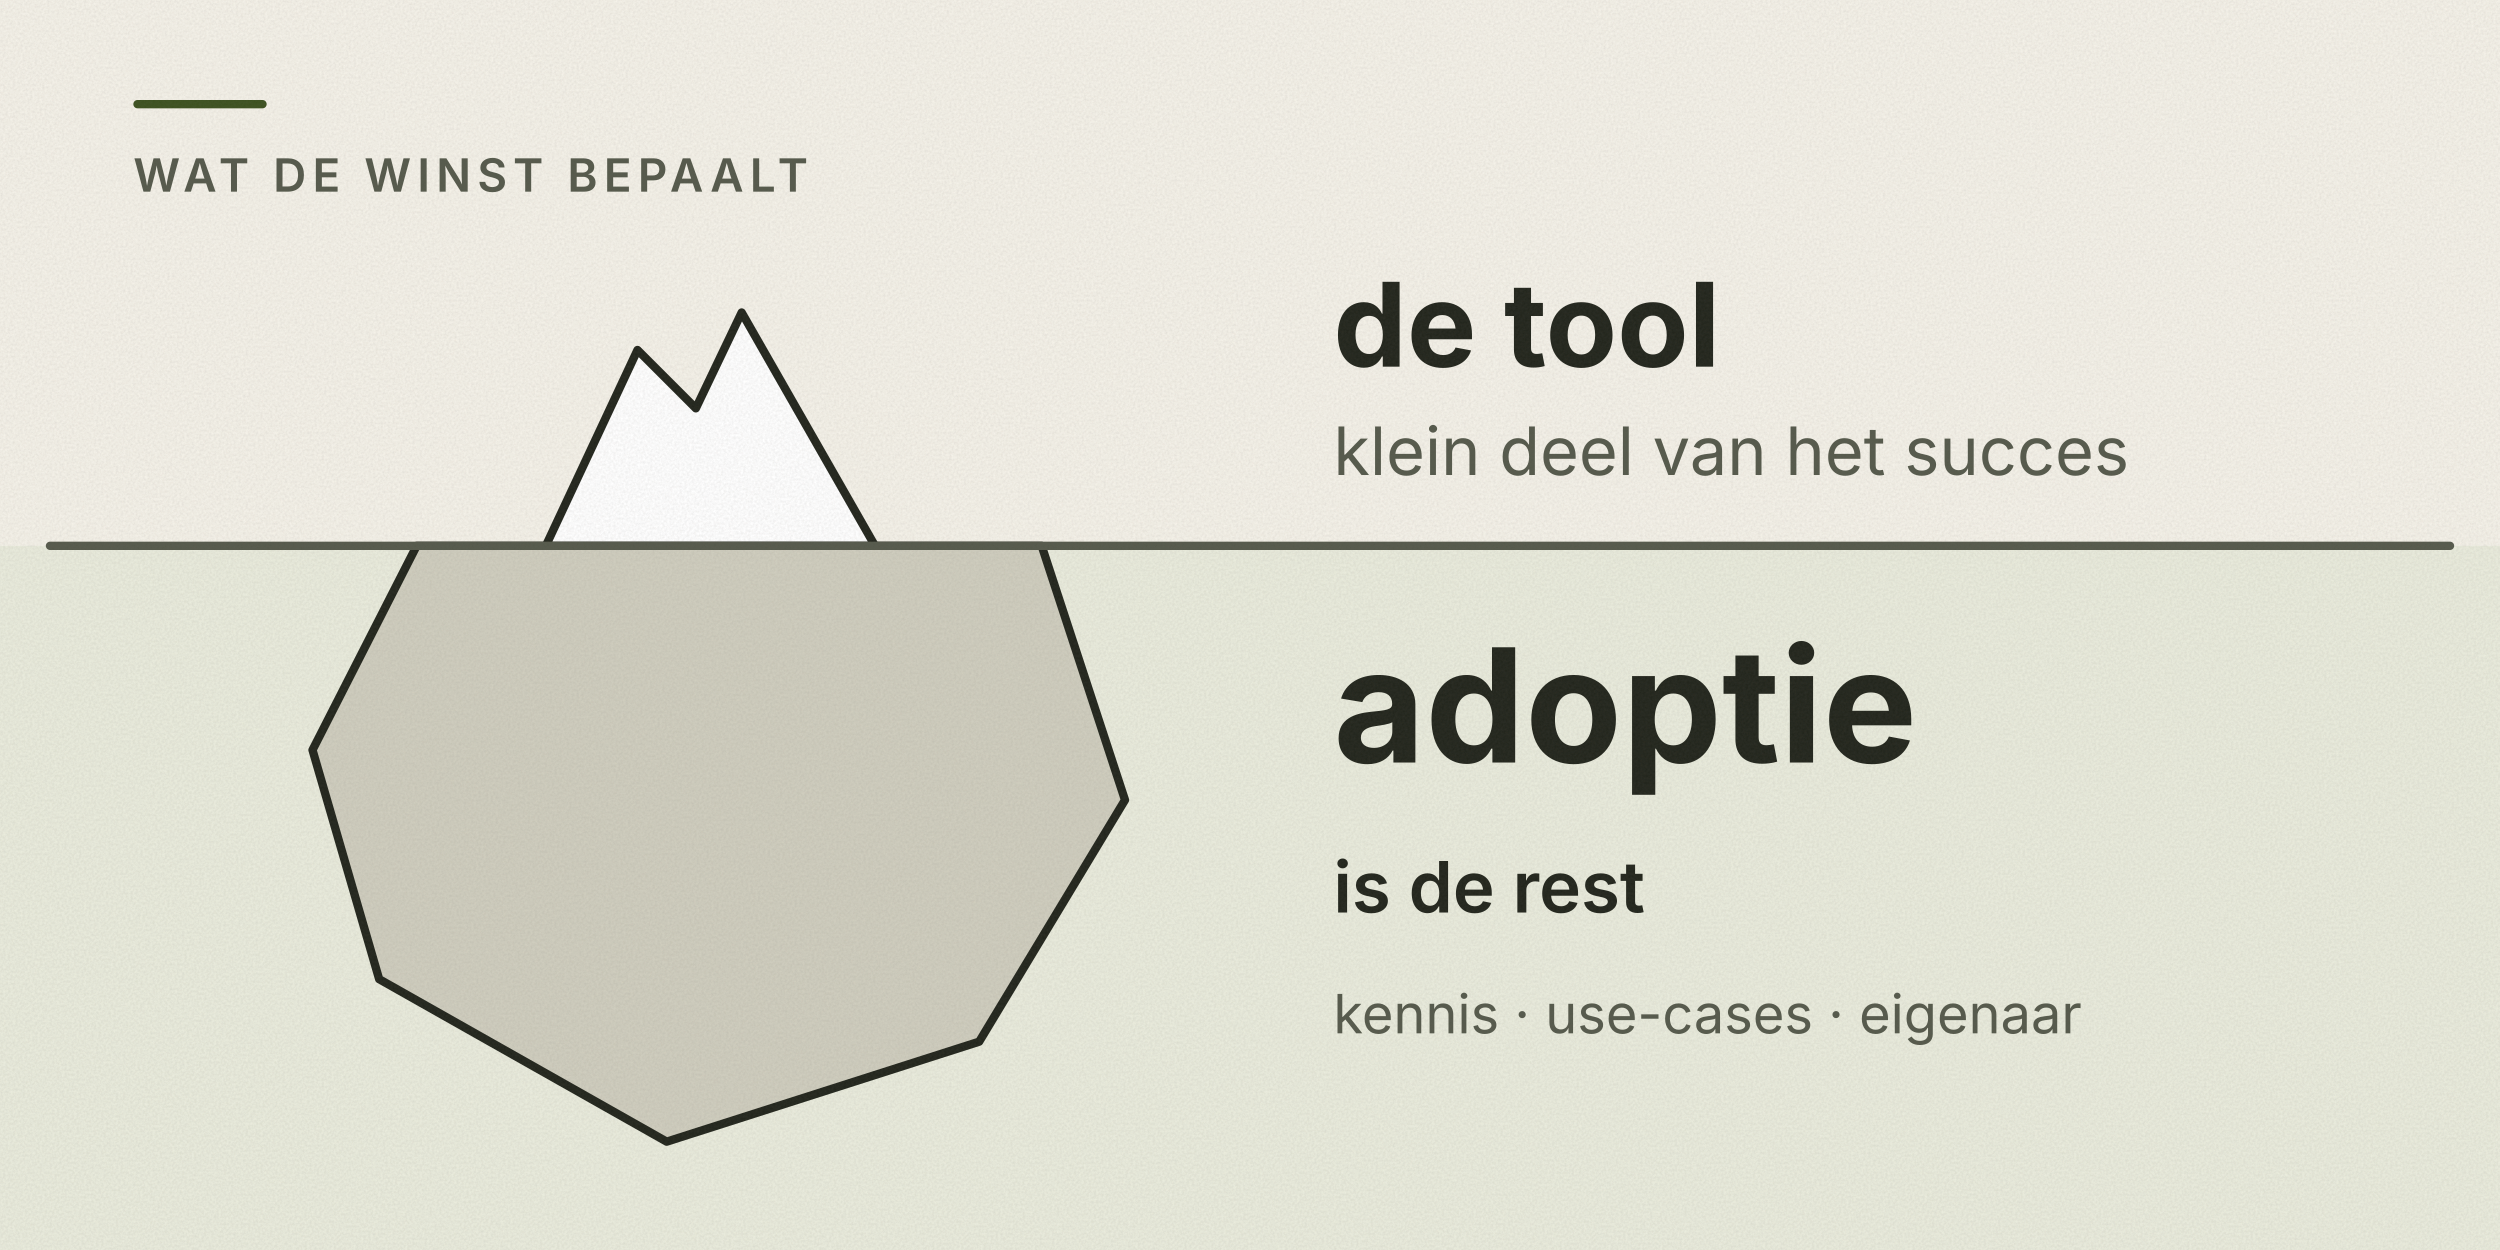
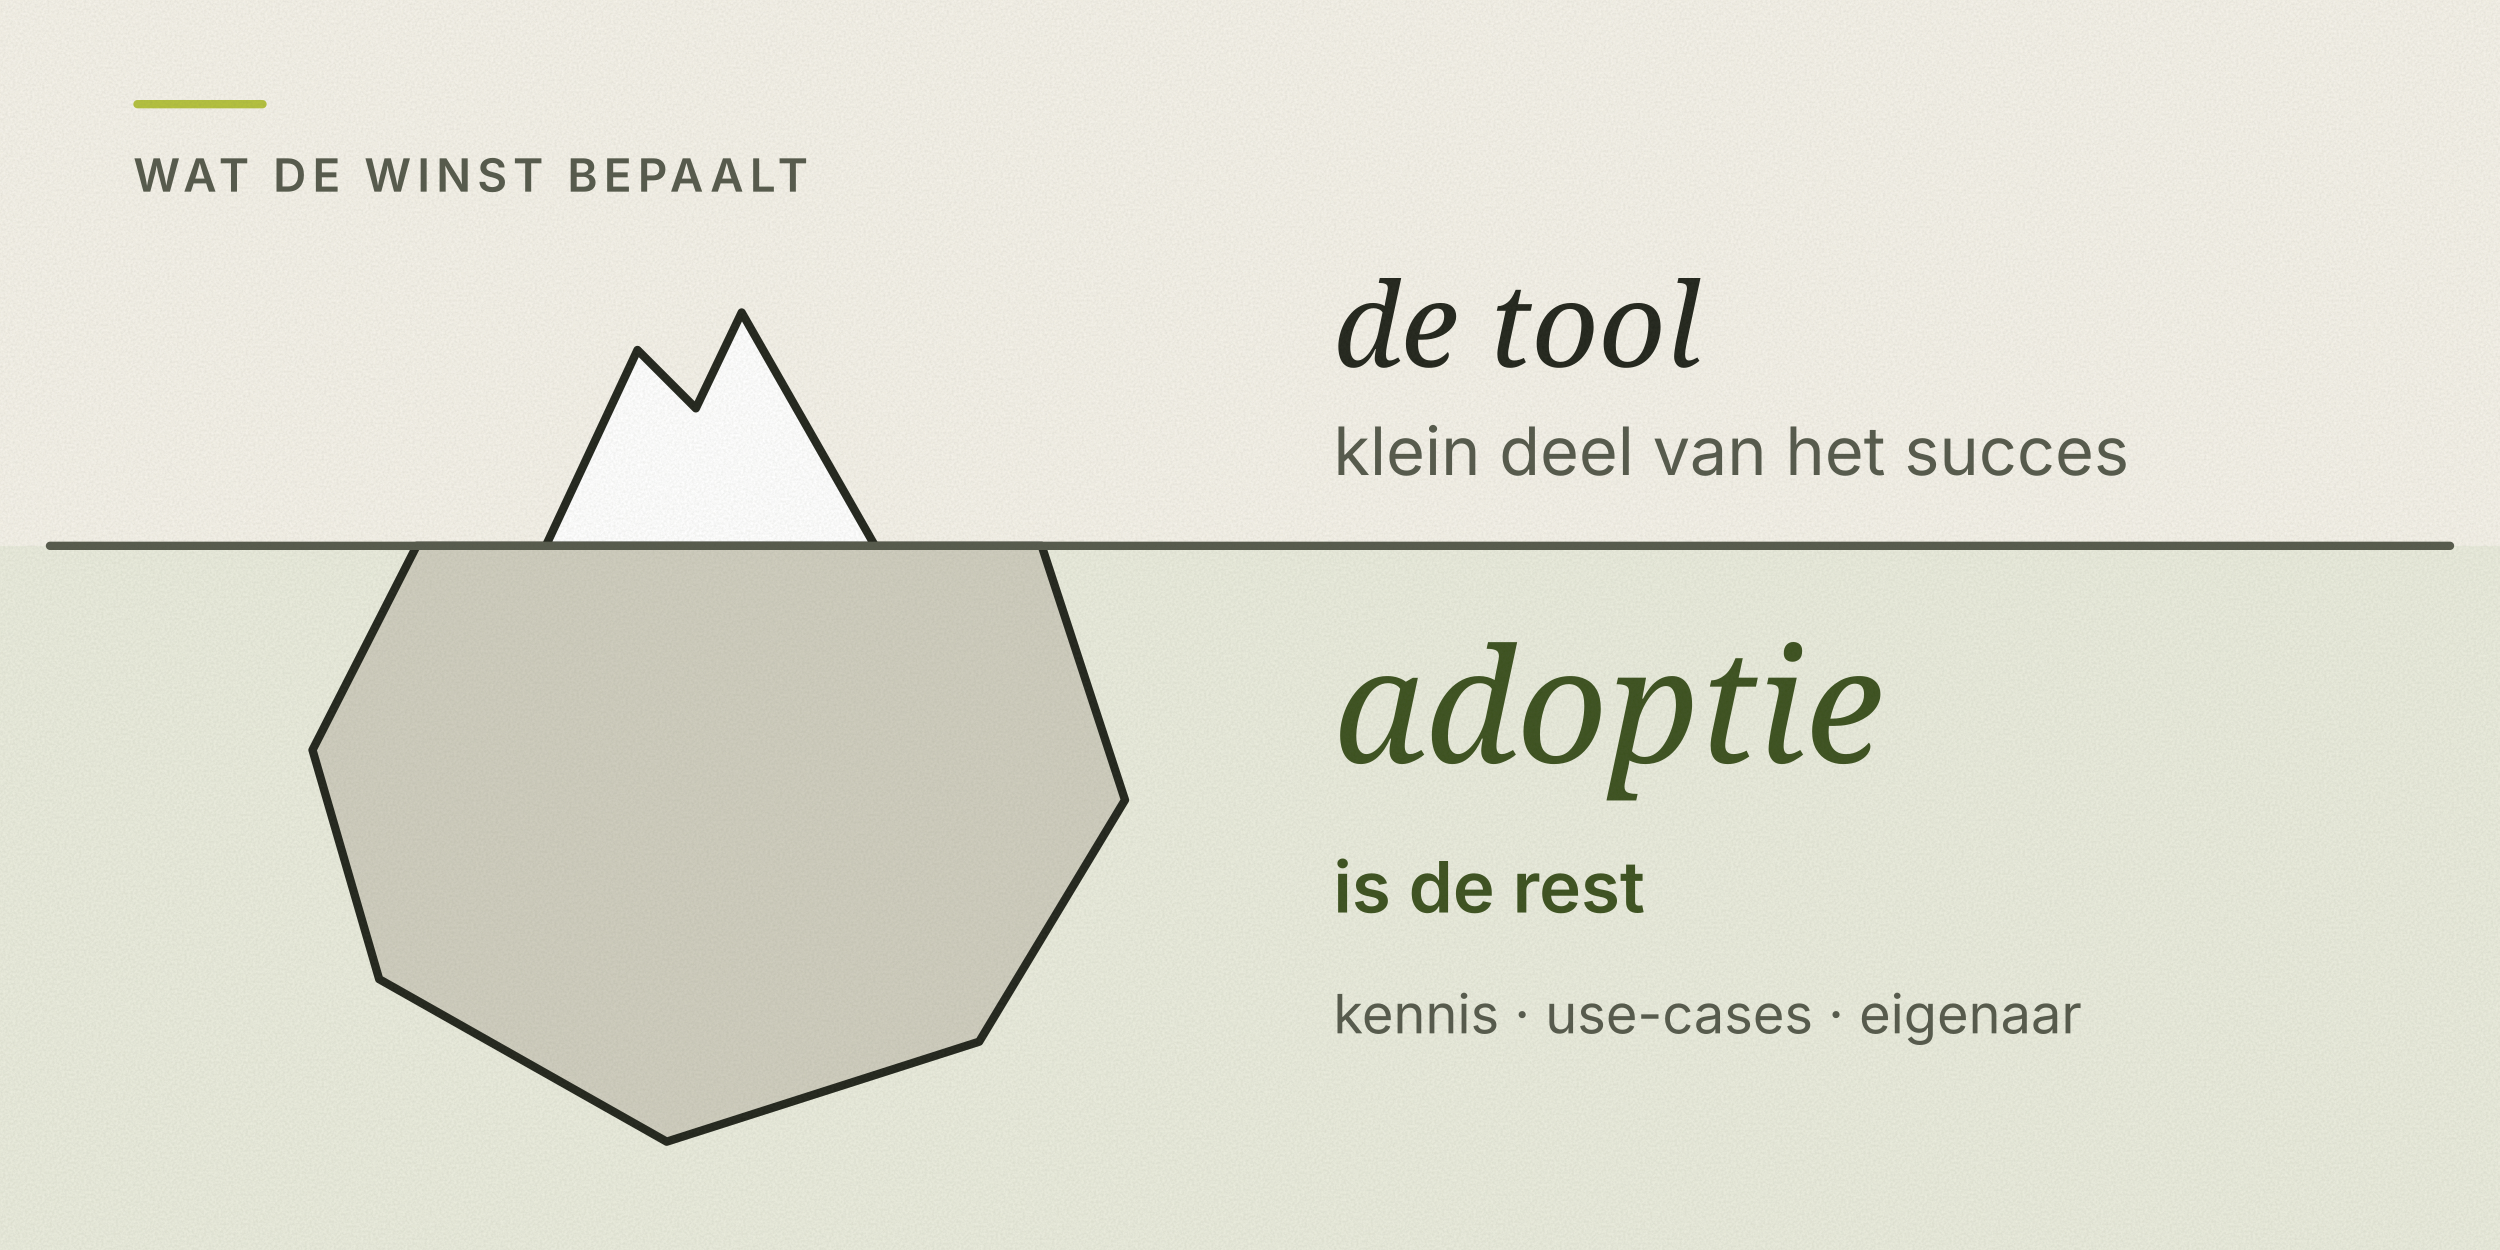
<svg xmlns="http://www.w3.org/2000/svg" viewBox="0 0 1200 600" role="img" aria-label="Een ijsberg: de keuze voor een AI-tool is het kleine topje boven water, adoptie in het team is het grote deel eronder en bepaalt de winst" font-family="Inter, system-ui, sans-serif" fill="#23261D">
  <defs>
    <filter id="wai-g" x="0" y="0" width="100%" height="100%">
      <feTurbulence type="fractalNoise" baseFrequency=".85" numOctaves="2" stitchTiles="stitch" />
-       <feColorMatrix values="0 0 0 0 .16  0 0 0 0 .15  0 0 0 0 .14  .16 0 0 0 -.03" />
+       <feColorMatrix values="0 0 0 0 .14  0 0 0 0 .15  0 0 0 0 .11  .16 0 0 0 -.03" />
    </filter>
    <marker id="wai-a" viewBox="0 0 10 10" refX="7" refY="5" markerWidth="4" markerHeight="4" orient="auto">
-       <path d="M0,0 L10,5 L0,10 Z" fill="#23261D" />
+       <path d="M0,0 L10,5 L0,10 Z" fill="#3D5220" />
    </marker>
  </defs>
  <rect width="1200" height="600" fill="#F4F1E8" />
-   <rect x="64" y="48" width="64" height="4" rx="2" fill="#3D5220" />
+   <rect x="64" y="48" width="64" height="4" rx="2" fill="#B4C13E" />
  <text x="64" y="92" fill="#565A4C" font-size="22" font-weight="600" letter-spacing="3">WAT DE WINST BEPAALT</text>
  <g>
    <rect x="0" y="262" width="1200" height="338" fill="#E9EBDC" />
    <path d="M200 262 L150 360 L182 470 L320 548 L470 500 L540 384 L500 262 Z" fill="#CFCDBE" stroke="#23261D" stroke-width="4" stroke-linejoin="round" />
    <path d="M262 262 L306 168 L334 196 L356 150 L420 262 Z" fill="#FFFFFF" stroke="#23261D" stroke-width="4" stroke-linejoin="round" />
    <line x1="24" y1="262" x2="1176" y2="262" stroke="#565A4C" stroke-width="4" stroke-linecap="round" />
  </g>
-   <text x="640" y="176" font-family="'Instrument Sans Variable', Inter, system-ui, sans-serif" font-size="56" font-weight="700">de tool</text>
+   <text font-style="italic" x="640" y="176" font-family="'Newsreader Variable', Newsreader, Georgia, serif" font-size="56" font-weight="500">de tool</text>
  <text x="640" y="228" font-size="32" fill="#565A4C">klein deel van het succes</text>
-   <text x="640" y="366" font-family="'Instrument Sans Variable', Inter, system-ui, sans-serif" font-size="76" font-weight="700" fill="#23261D">adoptie</text>
-   <text x="640" y="438" font-size="34" font-weight="600" fill="#23261D">is de rest</text>
+   <text font-style="italic" x="640" y="366" font-family="'Newsreader Variable', Newsreader, Georgia, serif" font-size="76" font-weight="500" fill="#3D5220">adoptie</text>
+   <text x="640" y="438" font-size="34" font-weight="600" fill="#3D5220">is de rest</text>
  <text x="640" y="496" font-size="26" fill="#565A4C">kennis · use-cases · eigenaar</text>
  <rect width="1200" height="600" filter="url(#wai-g)" />
</svg>
